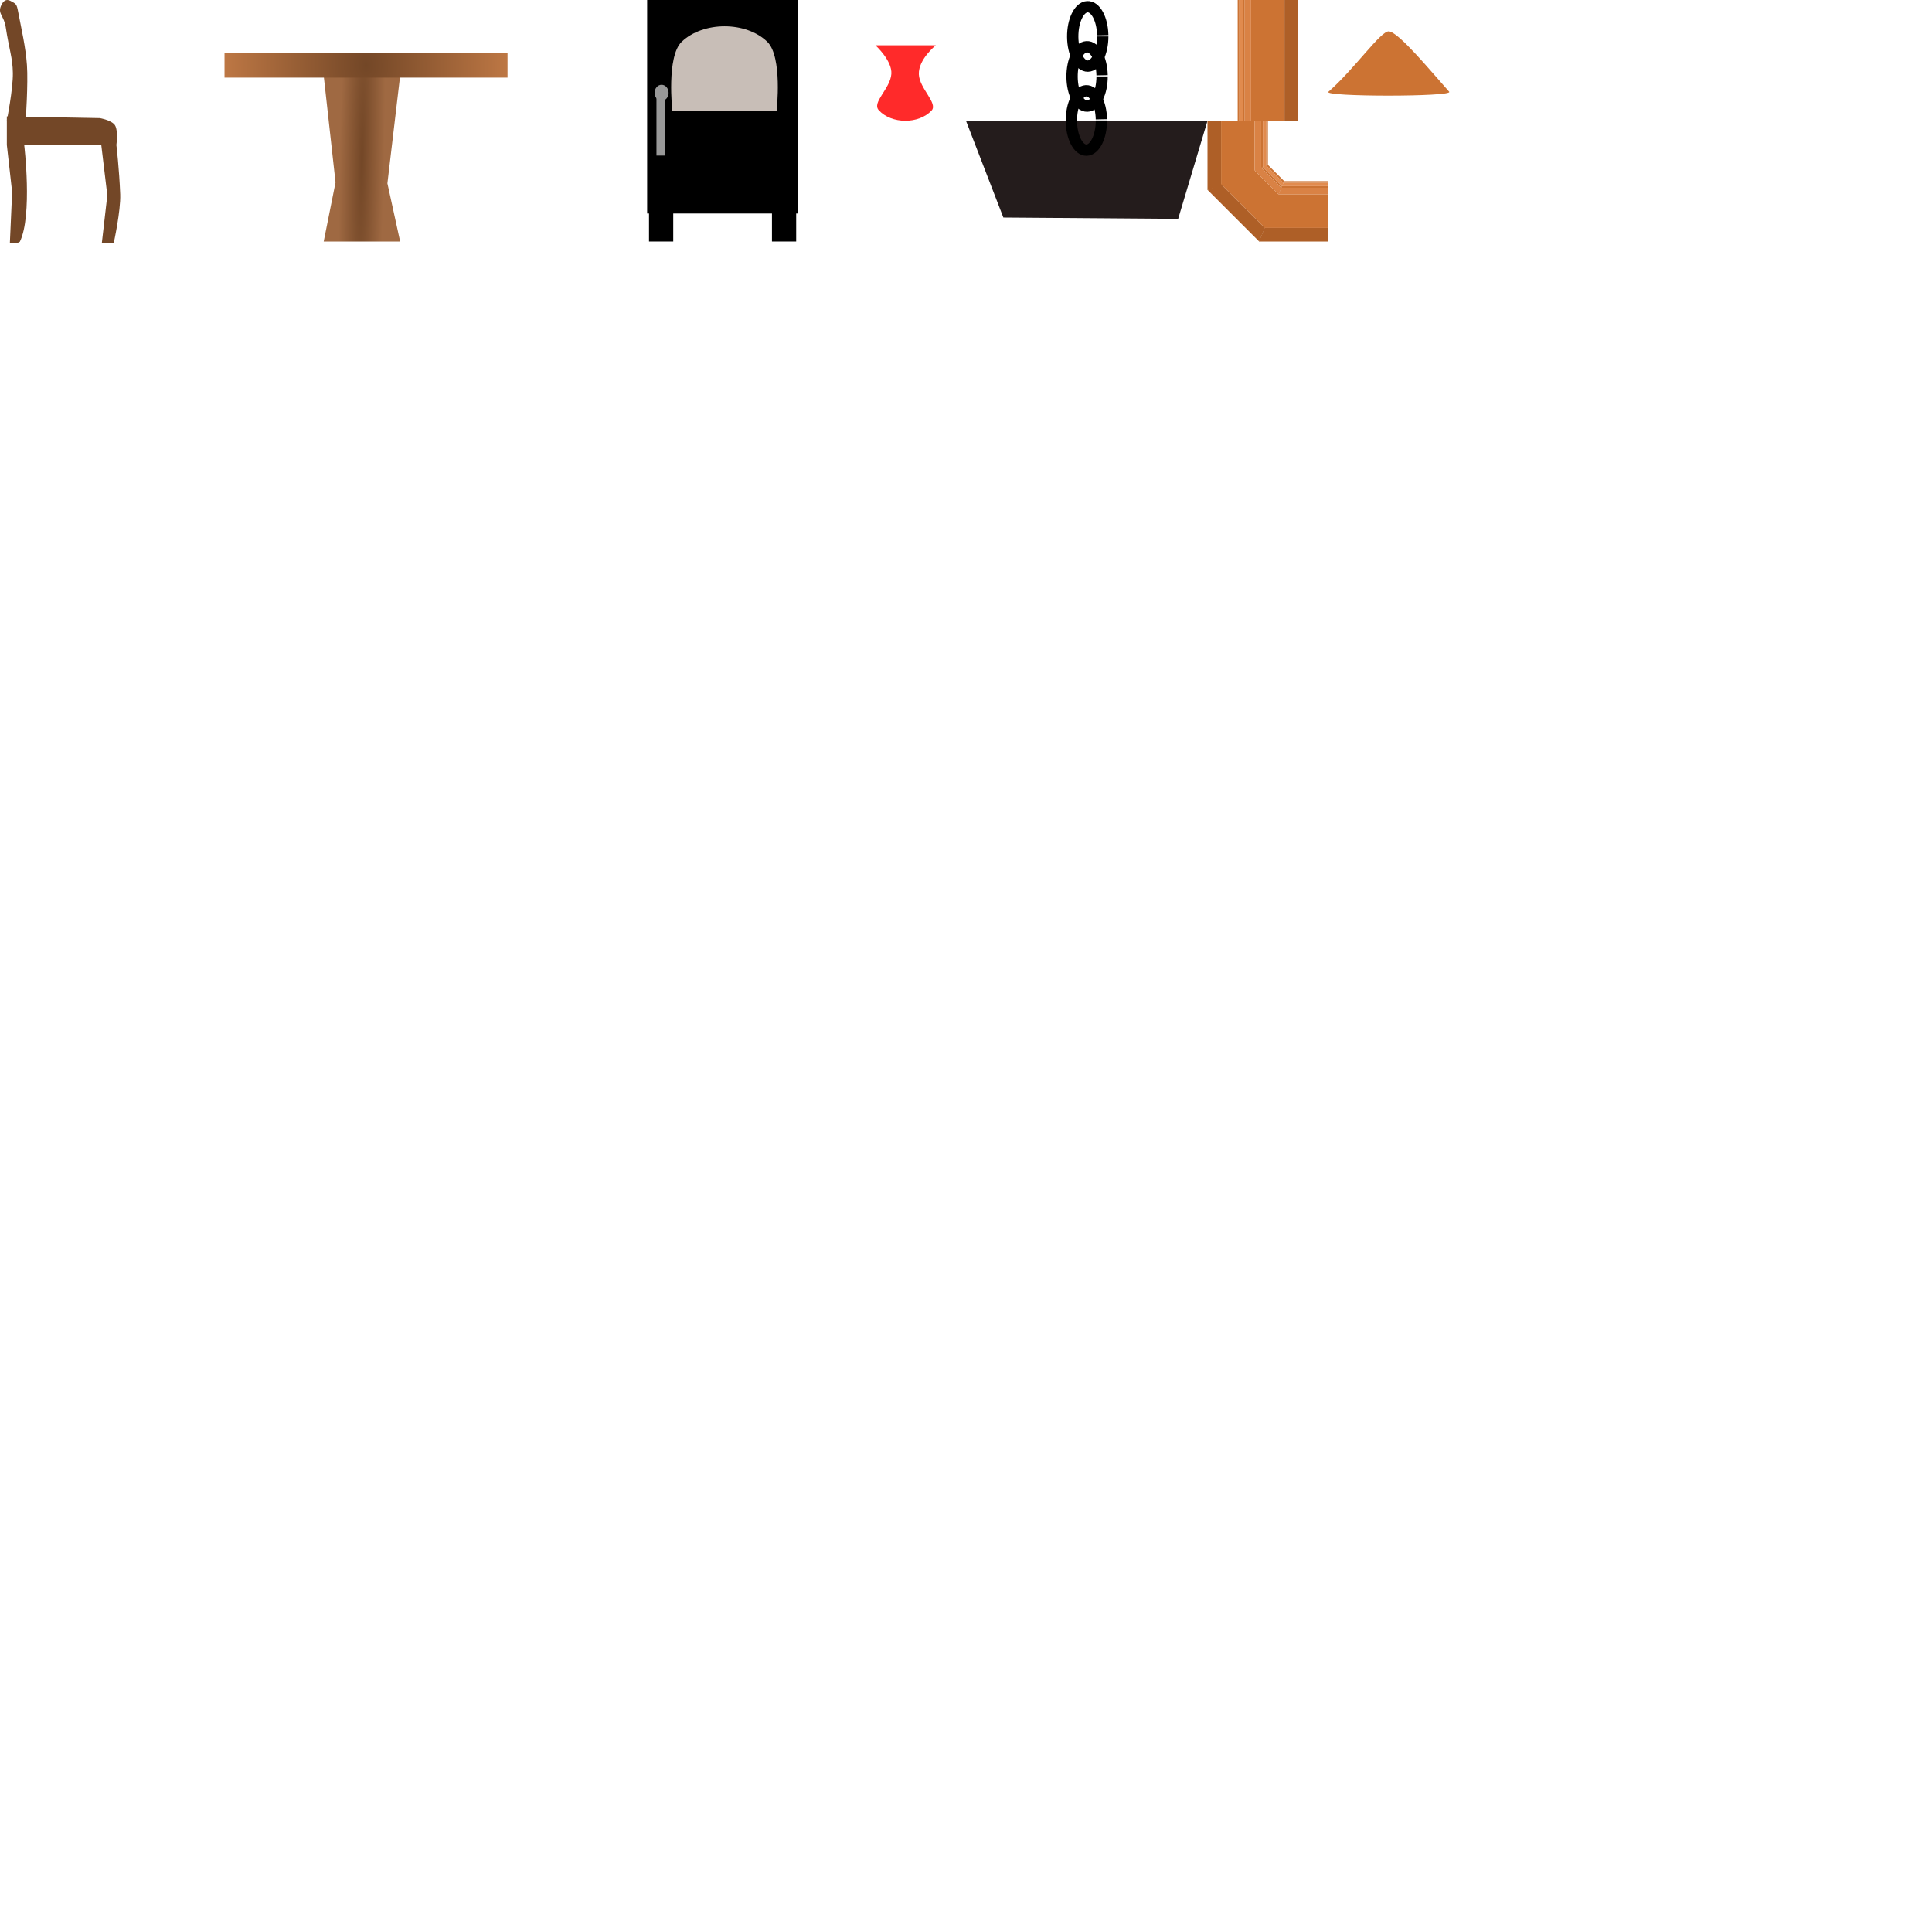
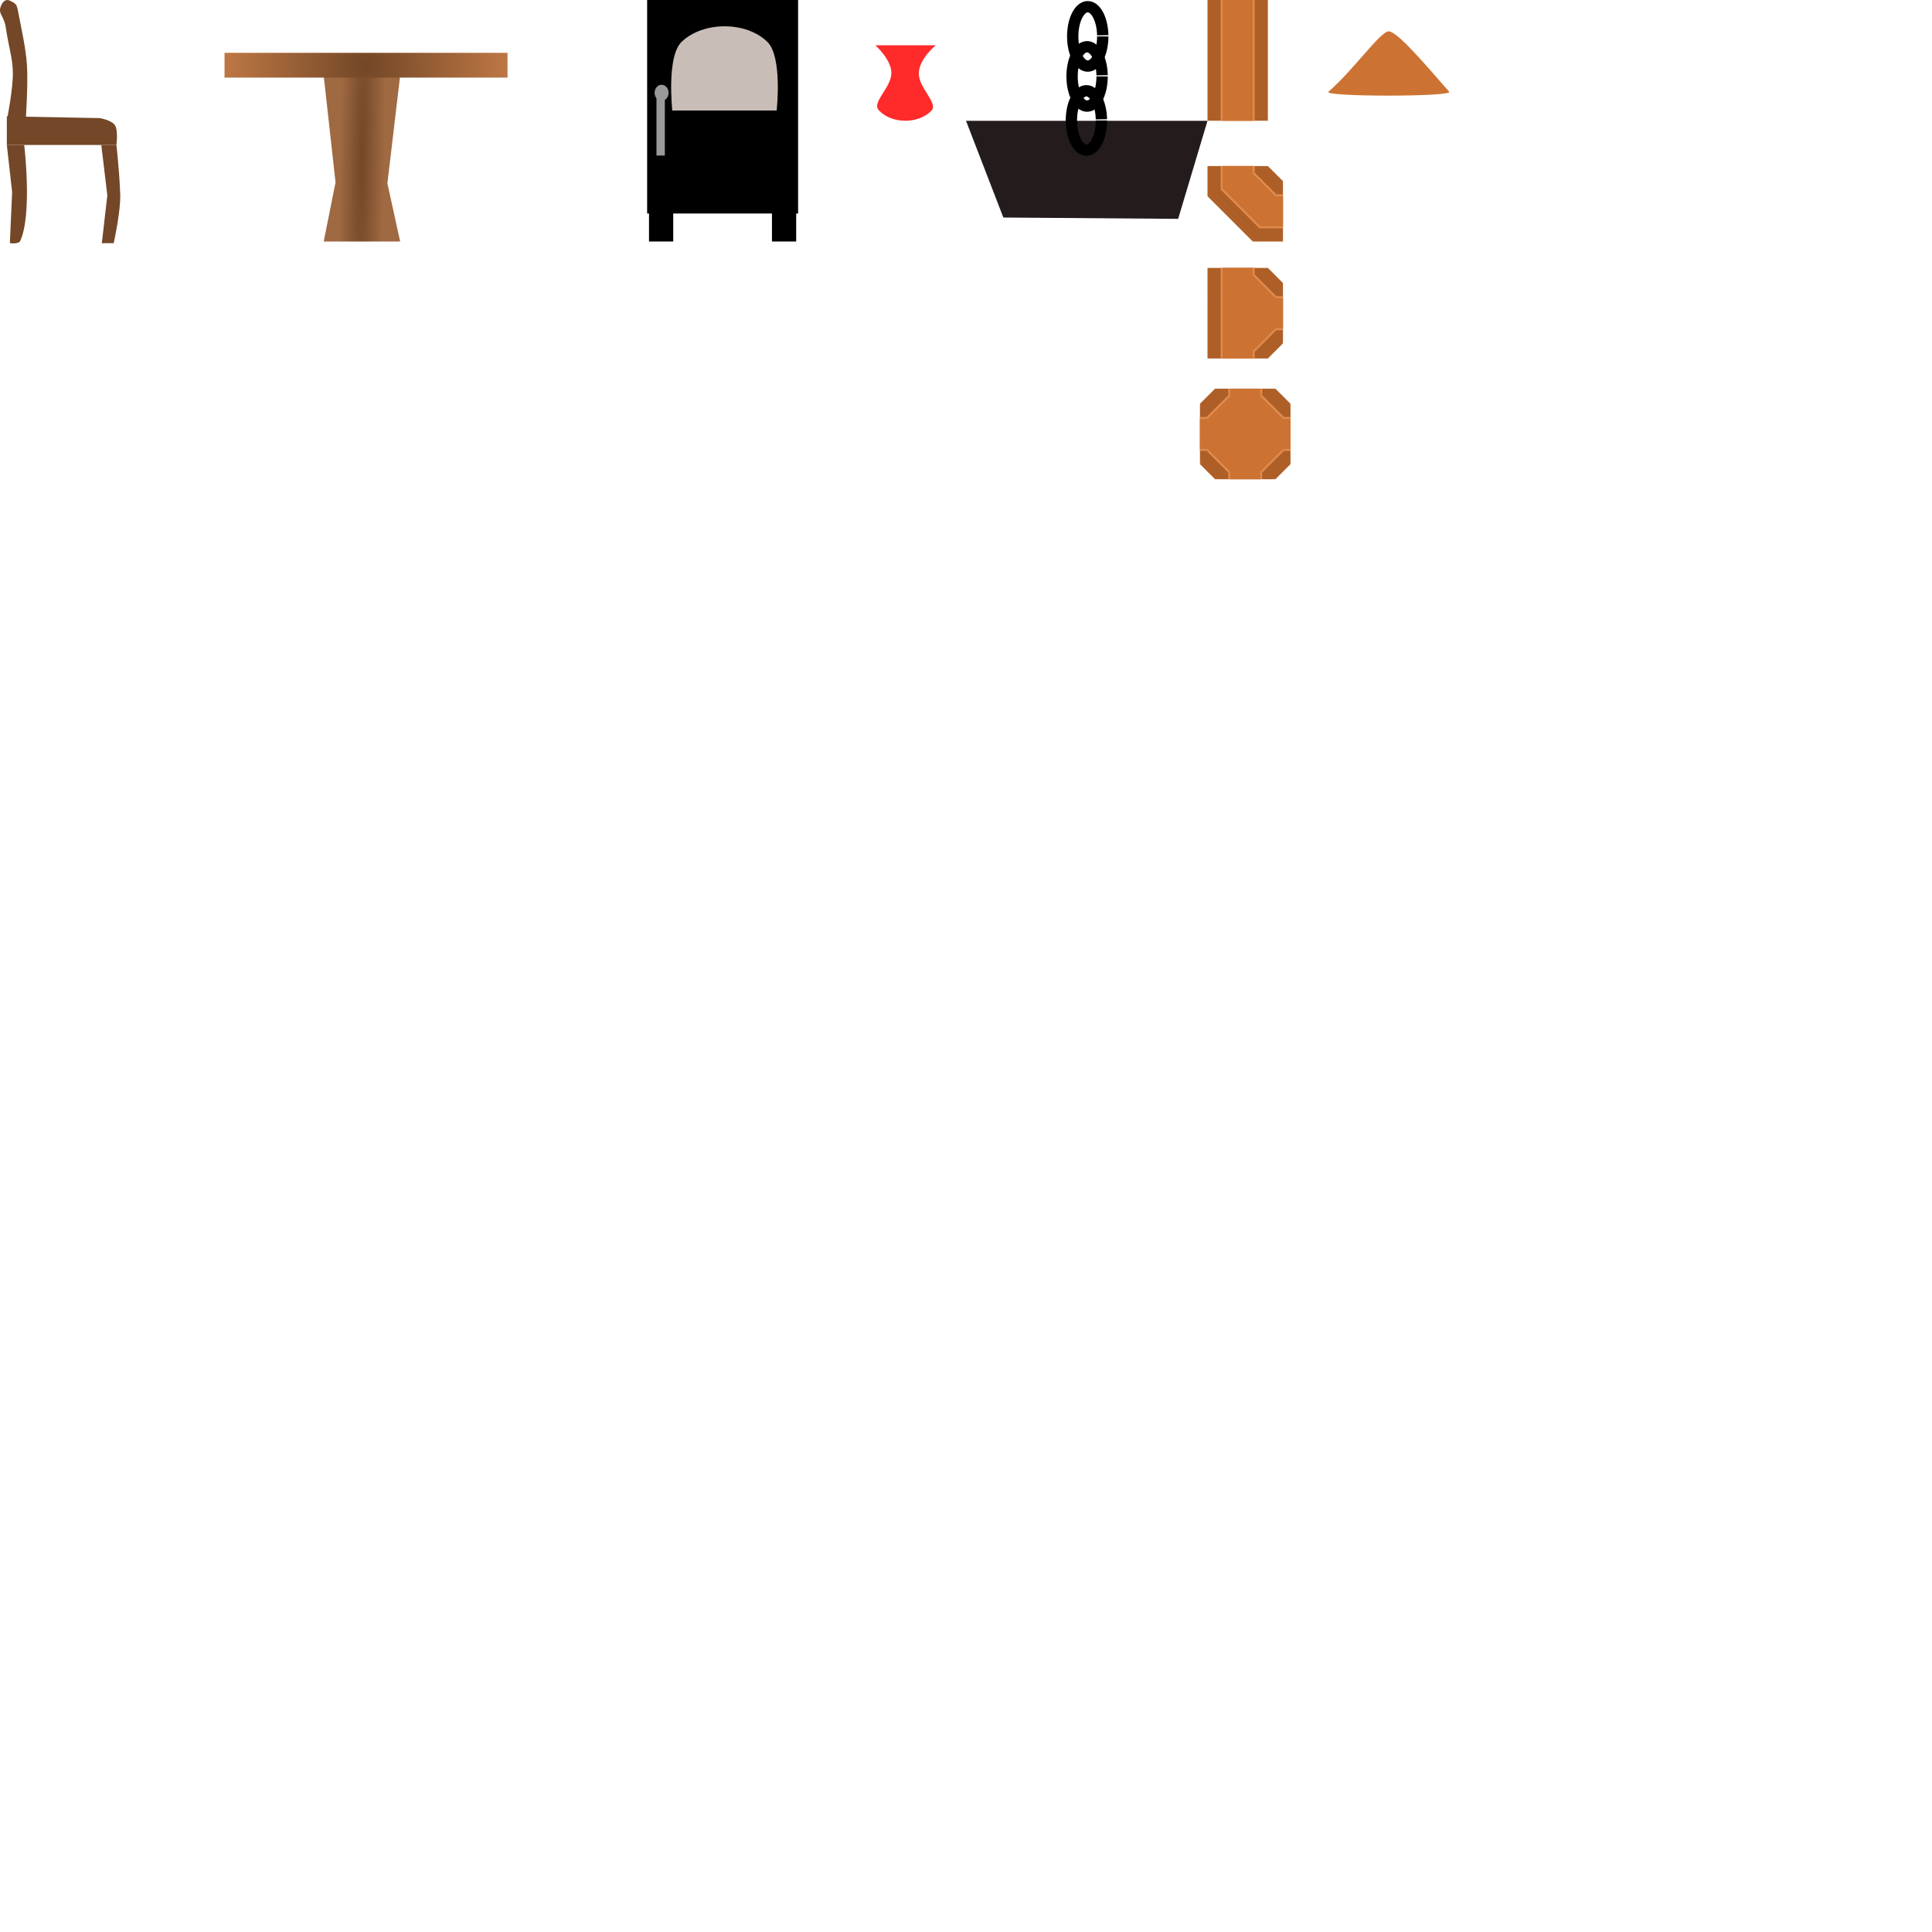
<svg xmlns="http://www.w3.org/2000/svg" xmlns:xlink="http://www.w3.org/1999/xlink" width="1024" height="1024" viewBox="0 0 1024 1024" id="svg2" version="1.1">
  <defs id="defs4">
    <linearGradient id="linearGradient4181">
      <stop style="stop-color:#734727;stop-opacity:1;" offset="0" id="stop4183" />
      <stop style="stop-color:#bd7744;stop-opacity:1" offset="1" id="stop4185" />
    </linearGradient>
    <linearGradient id="linearGradient4171">
      <stop style="stop-color:#734727;stop-opacity:1;" offset="0" id="stop4173" />
      <stop style="stop-color:#9f6942;stop-opacity:1" offset="1" id="stop4175" />
    </linearGradient>
    <radialGradient xlink:href="#linearGradient4171" id="radialGradient4179" cx="189.83" cy="84.423" fx="189.83" fy="84.423" r="20.257" gradientTransform="matrix(0.5810558,0.01163471,-0.1843596,9.207207,65.09216,-695.0842)" gradientUnits="userSpaceOnUse" />
    <radialGradient xlink:href="#linearGradient4181" id="radialGradient4187" cx="194" cy="34.928" fx="194" fy="34.928" r="75" gradientTransform="matrix(0.999832,-0.01832939,0.02666669,1.454615,-32.89882,-12.32283)" gradientUnits="userSpaceOnUse" />
    <filter style="color-interpolation-filters:sRGB" id="filter4321">
      <feColorMatrix values="0.469 0.83 0.47 0.05 0 0.469 0.83 0.47 0.05 0 0.469 0.83 0.47 0.05 0 0 0 0 1 0 " id="feColorMatrix4323" result="fbSourceGraphic" />
      <feColorMatrix result="fbSourceGraphicAlpha" in="fbSourceGraphic" values="0 0 0 -1 0 0 0 0 -1 0 0 0 0 -1 0 0 0 0 1 0" id="feColorMatrix4325" />
      <feColorMatrix id="feColorMatrix4327" values="0.47 0.83 0.47 0.05 0 0.47 0.83 0.47 0.05 0 0.47 0.83 0.47 0.05 0 0 0 0 1 0 " in="fbSourceGraphic" />
    </filter>
+     <pattern patternUnits="userSpaceOnUse" width="32" height="61.56" patternTransform="translate(641.5886,95.128)" id="pattern3685">
+       <g transform="matrix(-0.7071068,-2.176485,0.7071068,-2.176485,434.8326,1773.868)" id="g3665">
+         <path id="rect4136-3-3-6" d="m 409.918,556.303 17.714,0 0,20 -17.714,0 z" style="fill:#cc7333;fill-opacity:1;stroke:none;stroke-opacity:1" transform="matrix(0.7071068,-0.7071068,0.7071068,0.7071068,0,0)" />
+         <path id="rect4136-5-5-75" d="m 406.375,556.303 3.543,0 0,20 -3.543,0 z" style="fill:#d98245;fill-opacity:1;stroke:none;stroke-opacity:1" transform="matrix(0.7071068,-0.7071068,0.7071068,0.7071068,0,0)" />
+         <path id="rect4136-3-9-7-1" d="m 405.49,556.303 0.886,0 0,20 -0.886,0 z" style="fill:#cc7333;fill-opacity:1;stroke:none;stroke-opacity:1" transform="matrix(0.7071068,-0.7071068,0.7071068,0.7071068,0,0)" />
+         <path id="rect4136-5-8-2-3" d="m 403.718,556.303 1.771,0 0,20 -1.771,0 z" style="fill:#e18b4e;fill-opacity:1;stroke:none;stroke-opacity:1" transform="matrix(0.7071068,-0.7071068,0.7071068,0.7071068,0,0)" />
+         <path id="rect4136-3-9-0-3-9" d="m 402.833,556.303 0.886,0 0,20 -0.886,0 z" style="fill:#cc7333;fill-opacity:1;stroke:none;stroke-opacity:1" transform="matrix(0.7071068,-0.7071068,0.7071068,0.7071068,0,0)" />
+         <path id="rect4136-5-30-4-0" d="m -431.29,556.303 3.543,0 0,20 -3.543,0 z" style="fill:#d98245;fill-opacity:1;stroke:none;stroke-opacity:1" transform="matrix(-0.7071068,0.7071068,0.7071068,0.7071068,0,0)" />
+         <path id="rect4136-3-9-00-4-7" d="m -432.175,556.303 0.886,0 0,20 -0.886,0 z" style="fill:#cc7333;fill-opacity:1;stroke:none;stroke-opacity:1" transform="matrix(-0.7071068,0.7071068,0.7071068,0.7071068,0,0)" />
+         <path id="rect4136-5-8-8-0-5" d="m -433.947,556.303 1.771,0 0,20 -1.771,0 z" style="fill:#e18b4e;fill-opacity:1;stroke:none;stroke-opacity:1" transform="matrix(-0.7071068,0.7071068,0.7071068,0.7071068,0,0)" />
+         <path id="rect4136-3-9-0-5-2-0" d="m -434.833,556.303 0.886,0 0,20 -0.886,0 z" style="fill:#cc7333;fill-opacity:1;stroke:none;stroke-opacity:1" transform="matrix(-0.7071068,0.7071068,0.7071068,0.7071068,0,0)" />
+       </g>
+     </pattern>
  </defs>
  <g id="layer1" transform="translate(0,-28.36216)">
    <path style="fill:#734727;fill-opacity:1;stroke:none;stroke-opacity:1" d="M 0.407,31.762 C 1.48,29.026 3.123,27.591 5.451,28.787 c 3.191,1.639 3.402,1.798 4.166,5.836 1.767,9.342 3.991,18.644 4.665,28.187 0.693,9.81 -0.661,29.523 -0.661,29.523 l -10.011,0 c 0,0 3.323,-16.758 3.204,-25.278 C 6.698,58.769 4.816,54.694 3.011,42.607 2.162,36.925 -1.14,35.7 0.407,31.762 Z" id="rect4136" />
    <path style="fill:#734727;fill-opacity:1;stroke:none;stroke-opacity:1" d="m 3.626,90.035 49.256,0.92 c 0,0 6.332,1.098 8.047,3.781 1.805,2.825 0.763,10.473 0.763,10.473 l -58.066,0 z" id="rect4138" />
    <path style="fill:#734727;fill-opacity:1;stroke:none;stroke-opacity:1" d="m 3.626,105.208 9.21,0 c 0,0 4.48,37.299 -2.309,51.263 -2.159,1.465 -5.3,0.707 -5.3,0.707 l 1.201,-27.033 z" id="rect4140" />
    <path style="fill:#734727;fill-opacity:1;stroke:none;stroke-opacity:1" d="m 53.683,105.208 8.009,0 c 0,0 1.522,12.875 2.028,26.147 0.331,8.675 -3.442,25.88 -3.442,25.88 l -6.313,0.035 2.922,-25.394 z" id="rect4142" />
    <rect style="fill:#000000;fill-opacity:1;stroke:none;stroke-opacity:1" id="rect4153" width="80" height="113.163" x="343" y="28.362" />
    <rect style="fill:#000000;fill-opacity:1;stroke:none;stroke-opacity:1" id="rect4155" width="12.84" height="15.354" x="343.988" y="141.008" />
    <rect style="fill:#000000;fill-opacity:1;stroke:none;stroke-opacity:1" id="rect4155-8" width="12.84" height="15.354" x="409.153" y="141.008" />
    <path style="fill:#c8beb7;fill-opacity:1;stroke:none;stroke-opacity:1" d="m 361.272,50.54 c 11.362,-10.95 34.123,-11.021 45.432,-1e-6 8.139,7.932 4.938,36.394 4.938,36.394 l -55.309,0 c 0,0 -3.157,-28.592 4.938,-36.394 z" id="rect4172" />
    <rect style="fill:#999999;fill-opacity:1;stroke:none;stroke-opacity:1" id="rect4175" width="4.444" height="30.708" x="347.938" y="80.11" />
    <ellipse style="fill:#999999;fill-opacity:1;stroke:none;stroke-opacity:1" id="path4177" cx="350.654" cy="77.551" rx="3.704" ry="4.265" />
    <path style="fill:#ff2a2a;fill-opacity:1;stroke:none;stroke-opacity:1" d="m 464,52.362 32,0 c 0,0 -9.311,7.442 -8.996,15.38 0.297,7.505 10.329,15.414 6.734,19.225 -6.851,7.263 -21.195,7.184 -27.959,-0.186 -3.833,-4.176 6.069,-11.314 6.658,-19.223 C 472.963,60.493 464,52.362 464,52.362 Z" id="rect4187" />
    <path style="fill:#241c1c;fill-opacity:1;stroke:none;stroke-opacity:1" d="m 512,92.383 128,0 -15.556,51.979 -92.645,-0.707 z" id="rect4206" />
    <path style="fill:none;fill-opacity:1;stroke:#000000;stroke-width:6;stroke-opacity:1" id="path4226" d="m 583.778,92.203 a 7.958,15.737 0 0 1 -7.881,15.736 7.958,15.737 0 0 1 -8.034,-15.43 7.958,15.737 0 0 1 7.725,-16.036 7.958,15.737 0 0 1 8.184,15.118" />
    <path style="fill:none;fill-opacity:1;stroke:#000000;stroke-width:6;stroke-opacity:1" id="path4226-5" d="m 584.139,68.868 a 7.958,15.737 0 0 1 -7.881,15.736 7.958,15.737 0 0 1 -8.034,-15.43 7.958,15.737 0 0 1 7.725,-16.036 7.958,15.737 0 0 1 8.184,15.118" />
    <path style="fill:none;fill-opacity:1;stroke:#000000;stroke-width:6;stroke-opacity:1" id="path4226-6" d="m 584.485,47.655 a 7.958,15.737 0 0 1 -7.881,15.736 7.958,15.737 0 0 1 -8.034,-15.43 7.958,15.737 0 0 1 7.725,-16.036 7.958,15.737 0 0 1 8.184,15.118" />
    <g id="g4225" transform="translate(32,28)">
      <path id="rect4150" d="m 139.572,40.483 40.514,0 -6.752,57.071 6.752,30.808 -40.514,0 6.27,-31.313 z" style="fill:url(#radialGradient4179);fill-opacity:1;stroke:none;stroke-opacity:1" />
      <rect y="28.362" x="87" height="13.131" width="150" id="rect4148" style="fill:url(#radialGradient4187);fill-opacity:1;stroke:none;stroke-opacity:1" />
    </g>
-     <g transform="translate(503.4874,-604.6734)" id="g4163">
-       <rect y="633.036" x="159.598" height="64" width="17.713" id="rect4136-3" style="fill:#cc7333;fill-opacity:1;stroke:none;stroke-opacity:1" />
-       <rect y="633.036" x="156.055" height="64" width="3.543" id="rect4136-5" style="fill:#d98245;fill-opacity:1;stroke:none;stroke-opacity:1" />
-       <rect transform="scale(-1,1)" y="633.036" x="-184.513" height="64" width="7.201" id="rect4136-3-3" style="fill:#ae5f27;fill-opacity:1;stroke:none;stroke-opacity:1" />
-       <rect y="633.036" x="155.17" height="64" width="0.886" id="rect4136-3-9" style="fill:#cc7333;fill-opacity:1;stroke:none;stroke-opacity:1" />
-       <rect y="633.036" x="153.398" height="64" width="1.771" id="rect4136-5-8" style="fill:#e18b4e;fill-opacity:1;stroke:none;stroke-opacity:1" />
-       <rect y="633.036" x="152.513" height="64" width="0.886" id="rect4136-3-9-0" style="fill:#cc7333;fill-opacity:1;stroke:none;stroke-opacity:1" />
+     <path style="fill:#cc7333;fill-opacity:1;fill-rule:evenodd;stroke:none;stroke-width:1px;stroke-linecap:butt;stroke-linejoin:miter;stroke-opacity:1" d="m 704.105,76.983 c -3.174,2.762 66.443,2.739 64,0 -10.041,-11.258 -26.815,-31.646 -32,-32 -4.292,-0.293 -18.397,20.164 -32,32 z" id="path4257" />
+     <g id="g5893">
+       <rect transform="scale(-1,1)" y="28.362" x="-672" height="64" width="32" id="rect4136-3-9-0-5" style="fill:#ae5f27;fill-opacity:1;stroke:none;stroke-opacity:1" />
+       <rect transform="scale(-1,1)" y="28.362" x="-665" height="64" width="18" id="rect4136-3-9-00" style="fill:#e18b4e;fill-opacity:1;stroke:none;stroke-opacity:1" />
+       <rect transform="scale(-1,1)" y="28.362" x="-664" height="64" width="16" id="rect4136-3-8" style="fill:#cc7333;fill-opacity:1;stroke:none;stroke-opacity:1" />
    </g>
-     <g id="g4186" transform="translate(420,-499.8782)">
-       <g id="g4233">
-         <g id="g4383" transform="matrix(-1,0,0,-0.7907833,543.8574,1159.97)">
-           <path transform="translate(0,308.2677)" style="fill:#cc7333;fill-opacity:1;stroke:none;stroke-opacity:1" d="m 316.656,366.211 -17.713,7.336 0,36.119 17.713,0 0,-43.455 z" id="rect4136-3-4" />
-           <path style="fill:#d98245;fill-opacity:1;stroke:none;stroke-opacity:1" d="m 298.943,684.511 -3.543,1.359 0,32.064 3.543,0 0,-33.423 z" id="rect4136-5-0" />
-           <path style="fill:#ae5f27;fill-opacity:1;stroke:none;stroke-opacity:1" d="m 323.857,671.543 -7.201,2.979 0,43.412 7.201,0 0,-46.391 z" id="rect4136-3-3-3" />
-           <path style="fill:#cc7333;fill-opacity:1;stroke:none;stroke-opacity:1" d="m 295.4,686.429 -0.887,0.334 0,31.171 0.887,0 0,-31.505 z" id="rect4136-3-9-1" />
-           <path style="fill:#e18b4e;fill-opacity:1;stroke:none;stroke-opacity:1" d="m 294.514,686.987 -1.771,0.661 0,30.286 1.771,0 0,-30.947 z" id="rect4136-5-8-2" />
-           <path style="fill:#cc7333;fill-opacity:1;stroke:none;stroke-opacity:1" d="m 292.742,687.753 -0.885,0.33 0,29.85 0.885,0 0,-30.181 z" id="rect4136-3-9-0-0" />
-         </g>
-       </g>
-       <g id="g4383-5" transform="matrix(-0.7071068,0.7071068,-0.7071068,-0.7071068,947.4591,897.5377)">
-         <g id="g4225-0">
-           <path style="fill:#cc7333;fill-opacity:1;stroke:none;stroke-opacity:1" d="m 317.2,668.631 -17.712,7.338 0,18.092 17.712,7.335 0,-32.764 z" id="rect4136-3-4-2" />
-           <path style="fill:#d98245;fill-opacity:1;stroke:none;stroke-opacity:1" d="m 299.488,675.968 -3.544,1.467 0,15.156 3.544,1.469 0,-18.092 z" id="rect4136-5-0-1" />
-           <path style="fill:#ae5f27;fill-opacity:1;stroke:none;stroke-opacity:1" d="m 324.403,665.649 -7.202,2.982 0,32.764 7.202,2.984 0,-38.731 z" id="rect4136-3-3-3-7" />
-           <path style="fill:#cc7333;fill-opacity:1;stroke:none;stroke-opacity:1" d="m 295.944,677.435 -0.885,0.366 0,14.424 0.885,0.366 0,-15.156 z" id="rect4136-3-9-1-1" />
-           <path style="fill:#e18b4e;fill-opacity:1;stroke:none;stroke-opacity:1" d="m 295.059,677.801 -1.771,0.735 0,12.957 1.152,0.475 0.619,0.257 0,-14.424 z" id="rect4136-5-8-2-7" />
-           <path style="fill:#cc7333;fill-opacity:1;stroke:none;stroke-opacity:1" d="m 293.289,678.536 -0.885,0.366 -10e-4,12.246 0.887,0.367 1e-5,-12.979 z" id="rect4136-3-9-0-0-9" />
-         </g>
-       </g>
-       <g id="g4162">
-         <path id="rect4136-5-3" d="m 259.078,627.781 -1.469,3.543 26.391,0 0,-3.543 -24.922,0 z" style="fill:#d98245;fill-opacity:1;stroke:none;stroke-opacity:1" />
-         <path id="rect4136-3-32" d="m 257.118,631.324 -7.475,17.715 34.357,0 0,-17.715 -26.882,0 z" style="fill:#cc7333;fill-opacity:1;stroke:none;stroke-opacity:1" />
-         <path id="rect4136-3-3-2" transform="translate(0,308.2677)" d="m 250.271,340.771 -2.982,7.201 36.711,0 0,-7.201 -33.729,0 z" style="fill:#ae5f27;fill-opacity:1;stroke:none;stroke-opacity:1" />
-         <path id="rect4136-3-9-3" d="m 259.505,626.897 -0.364,0.885 24.859,0 0,-0.885 -24.495,0 z" style="fill:#cc7333;fill-opacity:1;stroke:none;stroke-opacity:1" />
-         <path id="rect4136-5-8-4" d="m 260.239,625.125 -0.732,1.771 24.494,0 0,-1.771 -23.761,0 z" style="fill:#e18b4e;fill-opacity:1;stroke:none;stroke-opacity:1" />
-         <path id="rect4136-3-9-0-6" transform="translate(0,308.2677)" d="m 260.545,315.973 -0.367,0.885 23.822,0 0,-0.885 -23.455,0 z" style="fill:#cc7333;fill-opacity:1;stroke:none;stroke-opacity:1" />
-       </g>
+     <g id="g6236">
+       <path id="rect4136-3-9-0-5-5" d="m -672,116.362 32,0 0,16 -23.711,-7.323 z" style="fill:#ae5f27;fill-opacity:1;stroke:none;stroke-opacity:1" transform="scale(-1,1)" />
+       <path id="rect4136-3-9-00-7" d="m -665,116.362 18,0 0,12.5 -11.272,-1.812 L -665,119.862 Z" style="fill:#e18b4e;fill-opacity:1;stroke:none;stroke-opacity:1" transform="scale(-1,1)" />
+       <path id="rect4136-3-8-82" d="m -664,116.362 16,0 0,12 -8.997,-1.737 L -664,120.362 Z" style="fill:#cc7333;fill-opacity:1;stroke:none;stroke-opacity:1" transform="scale(-1,1)" />
+       <path id="rect4136-3-9-0-5-5-2" d="m 680,124.362 0,32 -16,0 6.066,-19.215 z" style="fill:#ae5f27;fill-opacity:1;stroke:none;stroke-opacity:1" />
+       <path id="rect4136-3-9-00-7-2" d="m 680,131.362 0,18 -12.5,-1e-5 2.566,-12.71 6.434,-5.29 z" style="fill:#e18b4e;fill-opacity:1;stroke:none;stroke-opacity:1" />
+       <path id="rect4136-3-8-82-0" d="m 680,132.362 0,16 -12,0 2.265,-10.124 L 676,132.362 Z" style="fill:#cc7333;fill-opacity:1;stroke:none;stroke-opacity:1" />
+       <path id="rect4136-3-9-0-5-1" d="m -672,116.362 32,16 -24,24 -16,-32 z" style="fill:#ae5f27;fill-opacity:1;stroke:none;stroke-opacity:1" transform="scale(-1,1)" />
+       <path id="rect4136-3-9-00-8" d="m -676.5,131.362 11.5,-11.5 18,9 -20.5,20.5 z" style="fill:#e18b4e;fill-opacity:1;stroke:none;stroke-opacity:1" transform="scale(-1,1)" />
+       <path id="rect4136-3-8-3" d="m -664,120.362 16,8 -20,20 -8,-16 z" style="fill:#cc7333;fill-opacity:1;stroke:none;stroke-opacity:1" transform="scale(-1,1)" />
    </g>
-     <path style="fill:#cc7333;fill-opacity:1;fill-rule:evenodd;stroke:none;stroke-width:1px;stroke-linecap:butt;stroke-linejoin:miter;stroke-opacity:1" d="m 704.105,76.983 c -3.174,2.762 66.443,2.739 64,0 -10.041,-11.258 -26.815,-31.646 -32,-32 -4.292,-0.293 -18.397,20.164 -32,32 z" id="path4257" />
+     <path style="fill:none;fill-rule:evenodd;stroke:#000000;stroke-width:1px;stroke-linecap:butt;stroke-linejoin:miter;stroke-opacity:1" d="m 669.248,-23.522 c 0,0.267 -0.016,0.535 0,0.801 0.051,0.869 0.146,1.735 0.2,2.604 0.037,0.594 0,1.207 0,1.803 0,0.164 -0.043,0.872 0,1.002 0.047,0.142 0.164,0.256 0.2,0.401 0.039,0.156 0,0.968 0,1.202 0,0.134 0,0.267 0,0.401 0,0.134 -0.06,0.281 0,0.401 0.03,0.06 0.153,-0.047 0.2,0 0.025,0.025 0,0.676 0,0.801 0,1.135 0,2.27 0,3.405 0,3.539 0,7.078 0,10.617 0,0.734 0,1.469 0,2.203 0,0.138 0.03,0.74 0,0.801 -0.042,0.084 -0.17,0.111 -0.2,0.2 -0.063,0.19 0,0.401 0,0.601 0,0.601 0,1.202 0,1.803 0,0.134 0,0.267 0,0.401 0,0.067 0.047,0.153 0,0.2 -0.047,0.047 -0.153,-0.047 -0.2,0 -0.047,0.047 0,0.134 0,0.2 0,0.334 0,0.668 0,1.002 0,0.935 0,1.87 0,2.804 0,0.138 -0.039,1.085 0,1.202 0.23,0.691 0.2,0.148 0.2,0.601" id="path5794" />
+     <path style="fill:none;fill-rule:evenodd;stroke:#000000;stroke-width:1px;stroke-linecap:butt;stroke-linejoin:miter;stroke-opacity:1" d="m 677.861,-22.721 c 0,3.005 0,6.009 0,9.014 0,0.668 0,1.335 0,2.003 0,0.134 0,0.267 0,0.401 0,0.134 -0.032,0.271 0,0.401 0.036,0.145 0.153,0.259 0.2,0.401 0.042,0.127 -0.06,0.281 0,0.401 0.085,0.169 0.316,0.232 0.401,0.401 0.06,0.119 -0.06,0.281 0,0.401 0.042,0.084 0.134,0.134 0.2,0.2 0.067,0.067 0.116,0.158 0.2,0.2 0.06,0.03 0.141,-0.03 0.2,0 0.178,0.089 0.419,0.479 0.601,0.601 0.124,0.083 0.276,0.117 0.401,0.2 0.157,0.105 0.232,0.316 0.401,0.401 0.06,0.03 0.137,-0.021 0.2,0 0.142,0.047 0.267,0.134 0.401,0.2 0.134,0.067 0.276,0.117 0.401,0.2 0.079,0.052 0.116,0.158 0.2,0.2 0.119,0.06 0.306,-0.094 0.401,0 0.047,0.047 -0.047,0.153 0,0.2 0.134,0.134 0.904,0.381 1.002,0.401 0.131,0.026 0.271,-0.032 0.401,0 0.29,0.072 0.518,0.306 0.801,0.401 0.063,0.021 0.137,-0.021 0.2,0 0.134,0.067 0.267,0.134 0.401,0.2 0.067,0 0.137,-0.021 0.2,0 0.142,0.047 0.259,0.153 0.401,0.2 0.063,0.021 0.137,-0.021 0.2,0 0.142,0.047 0.256,0.164 0.401,0.2 0.194,0.049 0.411,-0.063 0.601,0 0.142,0.047 0.259,0.153 0.401,0.2 0.127,0.042 0.267,0 0.401,0 0.334,0 0.668,0 1.002,0 0.168,0 0.849,0.038 1.002,0 0.29,-0.072 0.518,-0.306 0.801,-0.401 0.168,-0.056 0.669,0.066 0.801,0 0.085,-0.042 0.116,-0.158 0.2,-0.2 0.061,-0.03 0.511,0 0.601,0 0.079,0 0.916,0.043 1.002,0 0.085,-0.042 0.116,-0.158 0.2,-0.2 0.061,-0.03 0.511,0 0.601,0 0.401,0 0.801,0 1.202,0 0.2,0 0.411,0.063 0.601,0 0.09,-0.03 0.116,-0.158 0.2,-0.2 0.06,-0.03 0.134,0 0.2,0 0.134,0 0.267,0 0.401,0" id="path5796" />
+     <path style="fill:none;fill-rule:evenodd;stroke:#000000;stroke-width:1px;stroke-linecap:butt;stroke-linejoin:miter;stroke-opacity:1" d="m 698.493,-0.486 c -0.534,0 -1.068,0 -1.603,0 -0.134,0 -0.277,-0.05 -0.401,0 -0.224,0.089 -0.377,0.311 -0.601,0.401 -0.124,0.05 -0.267,0 -0.401,0 -0.401,0 -0.801,0 -1.202,0 -2.144,0 1.336,-0.049 -1.402,0.2 -0.465,0.042 -0.935,0 -1.402,0 -0.2,0 -0.403,-0.028 -0.601,0 -0.273,0.039 -0.528,0.166 -0.801,0.2 -0.395,0.049 -1.152,0 -1.603,0 -0.2,0 -0.407,-0.049 -0.601,0 -0.092,0.023 -0.111,0.17 -0.2,0.2 -0.127,0.042 -0.267,0 -0.401,0 -0.401,0 -0.801,0 -1.202,0 -0.734,0 -1.469,0 -2.203,0 -0.179,0 -0.938,-0.032 -1.002,0 -0.085,0.042 -0.111,0.17 -0.2,0.2 -0.3,0.1 -0.701,-0.1 -1.002,0 -0.017,0.006 -0.359,0.369 -0.401,0.401 -0.193,0.144 -0.431,0.23 -0.601,0.401 -0.047,0.047 0.03,0.141 0,0.2 -0.042,0.084 -0.134,0.134 -0.2,0.2 -0.134,0.134 -0.243,0.296 -0.401,0.401 -0.111,0.074 -0.281,-0.06 -0.401,0 -0.169,0.084 -0.243,0.296 -0.401,0.401 -0.124,0.083 -0.295,0.095 -0.401,0.2 -0.106,0.106 -0.117,0.276 -0.2,0.401 -0.105,0.157 -0.316,0.232 -0.401,0.401 -0.03,0.06 0.03,0.141 0,0.2 -0.042,0.084 -0.148,0.122 -0.2,0.2 -0.083,0.124 -0.117,0.276 -0.2,0.401 -0.052,0.079 -0.148,0.122 -0.2,0.2 -0.083,0.124 -0.117,0.276 -0.2,0.401 -0.052,0.079 -0.158,0.116 -0.2,0.2 -0.06,0.119 0.06,0.281 0,0.401 -0.042,0.084 -0.17,0.111 -0.2,0.2 -3e-4,9.07e-4 1.9e-4,0.601 0,0.601 -0.047,0.047 -0.153,-0.047 -0.2,0 -0.047,0.047 0,0.134 0,0.2 0,1.015 -0.119,-0.179 0.401,0.601 0.074,0.111 -0.026,0.27 0,0.401 0.041,0.207 0.159,0.394 0.2,0.601 0.052,0.259 -0.072,0.987 0,1.202 0.03,0.09 0.177,0.109 0.2,0.2 0.033,0.131 -0.047,1.307 0,1.402 0.042,0.084 0.158,0.116 0.2,0.2 0.051,0.102 -0.041,1.036 0,1.202 0.036,0.145 0.153,0.259 0.2,0.401 0.117,0.352 -0.21,0.19 0.2,0.601" id="path5798" />
+     <path style="fill:none;fill-rule:evenodd;stroke:#000000;stroke-width:1px;stroke-linecap:butt;stroke-linejoin:miter;stroke-opacity:1" d="m 671.451,-21.519 c 0,1.068 0,2.137 0,3.205 0,0.161 -0.042,0.676 0,0.801 0.047,0.142 0.153,0.259 0.2,0.401 0.021,0.063 0,0.134 0,0.2 0,0.134 -0.042,0.274 0,0.401 0.03,0.09 0.158,0.116 0.2,0.2 0.08,0.16 -0.08,0.441 0,0.601 0.042,0.084 0.17,0.111 0.2,0.2 0.042,0.127 0,0.267 0,0.401 0,0.334 0,0.668 0,1.002 0,0.134 0,0.267 0,0.401 0,0.067 -0.021,0.137 0,0.2 0.047,0.142 0.153,0.259 0.2,0.401 0.042,0.126 0,0.821 0,1.002 0,0.233 0.045,0.82 0,1.002 -0.036,0.145 -0.164,0.256 -0.2,0.401 -0.032,0.13 0,0.267 0,0.401 0,0.334 0,0.668 0,1.002 0,0.067 0.021,0.137 0,0.2 -0.047,0.142 -0.153,0.259 -0.2,0.401 -0.021,0.063 0,0.134 0,0.2 0,0.334 0,0.668 0,1.002 0,0.067 0.03,0.141 0,0.2 -0.248,0.495 -0.2,-0.069 -0.2,0.401 0,0.401 0,0.801 0,1.202 0,0.067 0.047,0.153 0,0.2 -0.144,0.144 -0.601,-0.351 -0.601,0.2 0,0.2 0.501,0.401 0.601,0.601 0.03,0.06 0,0.134 0,0.2 0,0.134 0,0.267 0,0.401 0,0.734 0,1.469 0,2.203 0,0.17 -0.036,0.694 0,0.801 0.03,0.09 0.17,0.111 0.2,0.2 0.038,0.114 0,0.813 0,1.002 0,0.134 0,0.267 0,0.401 0,0.134 0.06,0.281 0,0.401 -0.03,0.06 -0.134,0 -0.2,0 0,0.134 0,0.267 0,0.401 0,0.601 0,1.202 0,1.803 0,0.134 0,0.267 0,0.401 0,0.134 0.06,0.281 0,0.401 -0.03,0.06 -0.153,-0.047 -0.2,0 -0.006,0.006 0,0.552 0,0.601 0,1.335 0,2.671 0,4.006 0,0.668 0,1.335 0,2.003 0,0.056 0,1.244 0,0.601" id="path5860" />
+     <path style="fill:none;fill-rule:evenodd;stroke:#000000;stroke-width:1px;stroke-linecap:butt;stroke-linejoin:miter;stroke-opacity:1" d="m 696.49,-2.088 c -0.403,0.429 -0.952,0.088 -1.402,0.2 -0.145,0.036 -0.259,0.153 -0.401,0.2 -0.063,0.021 -0.141,-0.03 -0.2,0 -0.085,0.042 -0.116,0.158 -0.2,0.2 -0.16,0.08 -0.441,-0.08 -0.601,0 -0.085,0.042 -0.111,0.17 -0.2,0.2 -0.102,0.034 -1.238,0 -1.402,0 -0.134,0 -0.267,0 -0.401,0 -0.067,0 -0.141,-0.03 -0.2,0 -0.085,0.042 -0.116,0.158 -0.2,0.2 -0.086,0.043 -0.922,0 -1.002,0 -0.668,0 -1.335,0 -2.003,0 -1.89,0 -4.327,0 -5.609,0 -0.868,0 -1.736,0 -2.604,0 -0.179,0 -0.938,-0.032 -1.002,0 -0.169,0.084 -0.232,0.316 -0.401,0.401 -0.06,0.03 -0.141,-0.03 -0.2,0 -0.085,0.042 -0.116,0.158 -0.2,0.2 -0.06,0.03 -0.153,-0.047 -0.2,0 -0.047,0.047 0.047,0.153 0,0.2 -0.106,0.106 -0.295,0.095 -0.401,0.2 -0.414,0.414 0.633,-0.016 -0.2,0.401 -0.079,0.04 -0.56,-0.041 -0.601,0 -0.047,0.047 0.03,0.141 0,0.2 -0.12,0.24 -0.481,0.361 -0.601,0.601 -0.03,0.06 0.03,0.141 0,0.2 -0.042,0.084 -0.158,0.116 -0.2,0.2 -0.03,0.06 0.03,0.141 0,0.2 -0.042,0.084 -0.148,0.122 -0.2,0.2 -0.083,0.124 -0.134,0.267 -0.2,0.401 -0.067,0.134 -0.153,0.259 -0.2,0.401 -0.042,0.127 0.094,0.306 0,0.401 -0.047,0.047 -0.17,-0.06 -0.2,0 -0.06,0.119 0,0.267 0,0.401 0,0.134 0,0.267 0,0.401 0,0.067 0.06,0.17 0,0.2 -0.119,0.06 -0.281,-0.06 -0.401,0 -0.033,0.017 0,0.548 0,0.601 0,0.868 0,1.736 0,2.604 0,0.467 0,0.935 0,1.402 0,0.067 0,0.134 0,0.2 0,0.067 -0.04,0.147 0,0.2 0.17,0.227 0.431,0.374 0.601,0.601 0.04,0.053 0,0.134 0,0.2 0,0.067 0,0.134 0,0.2 0,0.267 0,0.534 0,0.801 0,0.267 0,0.534 0,0.801 0,0.067 0,0.267 0,0.2 0,-0.134 0,-0.534 0,-0.401 0,0.267 0,0.534 0,0.801" id="path5862" />
+     <path style="fill:none;fill-rule:evenodd;stroke:#000000;stroke-width:1px;stroke-linecap:butt;stroke-linejoin:miter;stroke-opacity:1" d="m 658.831,-19.916 c -0.534,0 -1.068,0 -1.603,0 -0.134,0 -0.267,0 -0.401,0 -0.134,0 -0.277,0.05 -0.401,0 -0.224,-0.089 -0.373,-0.324 -0.601,-0.401 -0.19,-0.063 -0.401,0 -0.601,0 -0.935,0 -1.87,0 -2.804,0 -0.267,0 -0.537,0.038 -0.801,0 -0.209,-0.03 -0.393,-0.166 -0.601,-0.2 -0.198,-0.033 -0.401,0 -0.601,0 -0.534,0 -1.071,0.053 -1.603,0 -0.274,-0.027 -0.529,-0.161 -0.801,-0.2 -0.198,-0.028 -0.401,0 -0.601,0 -0.401,0 -0.801,0 -1.202,0 -0.467,0 -0.935,0 -1.402,0 -0.134,0 -0.269,-0.022 -0.401,0 -0.272,0.045 -0.534,0.134 -0.801,0.2 -0.067,0.401 -0.143,0.8 -0.2,1.202 -0.045,0.319 0,0.68 0,1.002 0,0.734 0,1.469 0,2.203 0,0.467 0,0.935 0,1.402 0,0.2 -0.049,0.407 0,0.601 0.087,0.349 0.346,0.646 0.401,1.002 0.321,2.083 -0.16,0.962 0,2.404 0.038,0.338 0.149,0.665 0.2,1.002 0.082,0.532 0.095,1.075 0.2,1.603 0.095,0.477 0.305,0.926 0.401,1.402 0.092,0.458 -0.066,0.939 0,1.402 0.03,0.209 0.17,0.392 0.2,0.601 0.038,0.264 0,0.534 0,0.801 0,0.668 0,1.335 0,2.003 0,0.2 -0.028,0.403 0,0.601 0.039,0.273 0.155,0.53 0.2,0.801 0.073,0.44 -0.073,0.962 0,1.402 0.045,0.272 0.17,0.528 0.2,0.801 0.037,0.332 0,0.668 0,1.002 0,0.668 0,1.335 0,2.003 0,0.601 0,1.202 0,1.803 0,0.134 0,0.267 0,0.401 0,0.134 0.042,0.274 0,0.401 -0.03,0.09 -0.182,0.108 -0.2,0.2 -0.079,0.393 0,0.801 0,1.202 0,0.134 0.042,0.274 0,0.401 -0.03,0.09 -0.185,0.107 -0.2,0.2 -0.055,0.329 0.037,0.67 0,1.002 -0.03,0.274 -0.161,0.529 -0.2,0.801 -0.028,0.198 0,0.401 0,0.601 0,0.267 0,0.534 0,0.801 0,1.135 0,2.27 0,3.405 0,0.401 0,0.801 0,1.202 0,0.134 0.026,0.27 0,0.401 -0.041,0.207 -0.159,0.394 -0.2,0.601 -0.026,0.131 0,0.267 0,0.401 0,0.267 0,0.534 0,0.801 0,0.734 0,1.469 0,2.203 0,0.401 0,0.801 0,1.202 0,0.134 0,0.267 0,0.401 0,0.067 -0.021,0.137 0,0.2 0.047,0.142 0.153,0.259 0.2,0.401 0.042,0.126 0,0.64 0,0.801 0,0.341 -0.021,0.358 0.2,0.801 0.042,0.084 0.158,0.116 0.2,0.2 0.03,0.06 -0.047,0.153 0,0.2 0.047,0.047 0.134,0 0.2,0 0.935,-1e-6 1.87,0 2.804,0 0.532,0 0.928,0.084 1.402,-0.2 0.162,-0.097 0.239,-0.303 0.401,-0.401 0.241,-0.145 1.206,-0.335 1.402,-0.401 0.142,-0.047 0.259,-0.153 0.401,-0.2 0.063,-0.021 0.134,0 0.2,0 0.134,0 0.274,0.042 0.401,0 0.09,-0.03 0.116,-0.158 0.2,-0.2 0.06,-0.03 0.134,0 0.2,0 0.134,0 0.271,0.032 0.401,0 0.145,-0.036 0.256,-0.164 0.401,-0.2 0.13,-0.032 0.267,0 0.401,0 0.134,0 0.267,0 0.401,0 0.334,0 0.668,0 1.002,0 0.134,0 0.27,-0.026 0.401,0 0.207,0.041 0.394,0.159 0.601,0.2 0.131,0.026 0.401,-0.134 0.401,0 0,0.134 -0.267,0 -0.401,0 4.6e-4,-0.002 0.313,-0.977 0.2,-1.202 -0.085,-0.169 -0.326,-0.227 -0.401,-0.401 -0.266,-0.62 -0.2,-1.356 -0.2,-2.003 0,-0.134 0.032,-0.271 0,-0.401 -0.036,-0.145 -0.164,-0.256 -0.2,-0.401 -0.097,-0.188 0.049,-0.407 0,-0.601 -0.051,-0.205 -0.166,-0.393 -0.2,-0.601 -0.033,-0.198 0,-0.401 0,-0.601 0,-0.467 0,-0.935 0,-1.402 0,-0.134 0.042,-0.274 0,-0.401 -0.03,-0.09 -0.158,-0.116 -0.2,-0.2 -0.03,-0.06 0,-0.134 0,-0.2 0,-0.067 0,-0.134 0,-0.2 0,-0.467 0,-0.935 0,-1.402 0,-0.2 0.063,-0.411 0,-0.601 -0.03,-0.09 -0.158,-0.116 -0.2,-0.2 -0.026,-0.053 0,-0.697 0,-0.801 0,-0.668 0,-1.335 0,-2.003 0.2,-0.267 0.429,-0.515 0.601,-0.801 0.034,-0.057 -0.047,-0.153 0,-0.2 0.047,-0.047 0.153,0.047 0.2,0 0.047,-0.047 -0.03,-0.141 0,-0.2 0.076,-0.153 0.556,-0.465 0.601,-0.601 0.042,-0.127 -0.06,-0.281 0,-0.401 0.03,-0.06 0.137,0.021 0.2,0 0.134,-0.067 0.267,-0.134 0.401,-0.2 0,-0.067 -0.047,-0.153 0,-0.2 0.106,-0.106 0.318,-0.076 0.401,-0.2 0.074,-0.111 -0.042,-0.274 0,-0.401 0.03,-0.09 0.148,-0.122 0.2,-0.2 0.083,-0.124 0.117,-0.276 0.2,-0.401 0.052,-0.079 0.158,-0.116 0.2,-0.2 0.06,-0.119 -0.06,-0.281 0,-0.401 0.417,-0.834 -0.014,0.214 0.401,-0.2 0.047,-0.047 -0.03,-0.141 0,-0.2 0.042,-0.084 0.148,-0.122 0.2,-0.2 0.083,-0.124 0.117,-0.276 0.2,-0.401 0.122,-0.182 0.512,-0.423 0.601,-0.601 0.06,-0.119 -0.094,-0.306 0,-0.401 0.106,-0.106 0.295,-0.095 0.401,-0.2 0.198,-0.198 -0.41,-0.401 0.2,-0.401" id="path5872" />
+     <path style="fill:none;fill-rule:evenodd;stroke:#000000;stroke-width:1px;stroke-linecap:butt;stroke-linejoin:miter;stroke-opacity:1" d="m 655.025,-20.117 c -0.067,0.267 -0.155,0.53 -0.2,0.801 -0.022,0.132 0,0.267 0,0.401 0,0.401 0,0.801 0,1.202 0,0.134 0.042,0.274 0,0.401 -0.03,0.09 -0.177,0.109 -0.2,0.2 -0.167,0.668 0.111,0.445 0,1.002 -0.041,0.207 -0.177,0.391 -0.2,0.601 -0.048,0.429 0,1.861 0,2.404 0,0.2 0,0.401 0,0.601 0,0.267 -0.044,0.538 0,0.801 0.025,0.147 0.184,0.252 0.2,0.401 0.052,0.465 -0.046,0.937 0,1.402 0.021,0.21 0.159,0.394 0.2,0.601 0.052,0.262 -0.044,0.538 0,0.801 0.045,0.272 0.161,0.529 0.2,0.801 0.047,0.331 0,0.668 0,1.002 0,0.534 0,1.068 0,1.603 0,0.401 0,0.801 0,1.202 0,0.067 0,0.134 0,0.2 0,0.067 0.03,0.141 0,0.2 -0.042,0.084 -0.158,0.116 -0.2,0.2 -0.032,0.064 0,0.823 0,1.002 0.777,0.038 0.811,1.107 1.402,1.402 0.246,0.123 0.555,0.077 0.801,0.2 0.169,0.084 0.243,0.296 0.401,0.401 0.056,0.037 0.141,-0.03 0.2,0 0.085,0.042 0.116,0.158 0.2,0.2 0.06,0.03 0.2,-0.067 0.2,0 0,0.067 -0.248,-0.047 -0.2,0 0.106,0.106 0.276,0.117 0.401,0.2 0.079,0.052 0.116,0.158 0.2,0.2 0.06,0.03 0.134,0 0.2,0 0.067,0 0.134,0 0.2,0" id="path5876" />
+     <g id="g6218">
+       <path id="rect4136-3-9-0-5-1-1-1" d="m 680,210.362 -3.5,-7 -8.695,3.487 -2.805,8.013 7,3.5 z" style="fill:#ae5f27;fill-opacity:1;stroke:none;stroke-opacity:1" />
+       <path id="rect4136-3-9-0-5-1-1-5" d="m 640,202.362 7,3.5 2.103,-12.995 -2.103,-10.005 -7,3.5 z" style="fill:#ae5f27;fill-opacity:1;stroke:none;stroke-opacity:1" />
+       <path id="rect4136-3-9-0-5-5-7-0" d="m 672,218.362 -32,0 0,-16 20.321,1.597 z" style="fill:#ae5f27;fill-opacity:1;stroke:none;stroke-opacity:1" />
+       <path id="rect4136-3-9-0-5-5-7" d="m 672,170.362 -32,0 0,16 20.075,-3.778 z" style="fill:#ae5f27;fill-opacity:1;stroke:none;stroke-opacity:1" />
+       <path id="rect4136-3-9-00-7-6" d="m 665,170.362 -18,0 0,12.5 13.556,-4.324 L 665,173.862 Z" style="fill:#e18b4e;fill-opacity:1;stroke:none;stroke-opacity:1" />
+       <path id="rect4136-3-8-82-5" d="m 664,170.362 -16,0 0,12 9.08,-3.113 L 664,174.362 Z" style="fill:#cc7333;fill-opacity:1;stroke:none;stroke-opacity:1" />
+       <path id="rect4136-3-9-0-5-5-2-7" d="m 680,178.362 0,32 -7.105,-7.901 -0.895,-8.099 1.209,-7.026 z" style="fill:#ae5f27;fill-opacity:1;stroke:none;stroke-opacity:1" />
+       <path id="rect4136-3-9-00-7-2-7" d="m 680,185.362 0,18 -3.5,-1e-5 -5.451,-9.1 5.451,-8.9 z" style="fill:#e18b4e;fill-opacity:1;stroke:none;stroke-opacity:1" />
+       <path id="rect4136-3-8-82-0-7" d="m 680,186.362 0,16 -4,0 -6.203,-8.25 L 676,186.362 Z" style="fill:#cc7333;fill-opacity:1;stroke:none;stroke-opacity:1" />
+       <path id="rect4136-3-9-0-5-1-1" d="m 672,170.362 -7,3.5 3.811,6.467 7.689,5.033 3.5,-7 z" style="fill:#ae5f27;fill-opacity:1;stroke:none;stroke-opacity:1" />
+       <path id="rect4136-3-9-00-8-8" d="m 676.5,185.362 -11.5,-11.5 -1,0.5 5.015,6.167 6.985,5.833 z" style="fill:#e18b4e;fill-opacity:1;stroke:none;stroke-opacity:1" />
+       <path id="rect4136-3-9-00-8-8-61" d="m 647,182.862 0,23 1,0.5 1.803,-12.844 L 648,182.362 Z" style="fill:#e18b4e;fill-opacity:1;stroke:none;stroke-opacity:1" />
+       <path id="rect4136-3-9-00-7-6-8" d="m 665,218.362 -18,0 0,-12.5 11.178,2.734 6.822,6.266 z" style="fill:#e18b4e;fill-opacity:1;stroke:none;stroke-opacity:1" />
+       <path id="rect4136-3-9-00-8-8-6" d="m 665,214.862 11.5,-11.5 -0.5,-1 -5.915,3.511 L 664,214.362 Z" style="fill:#e18b4e;fill-opacity:1;stroke:none;stroke-opacity:1" />
+       <path id="rect4136-3-8-3-8" d="m 664,174.362 -16,8 0,24 16,8 12,-12 -4,-8 4,-8 z" style="fill:#cc7333;fill-opacity:1;stroke:none;stroke-opacity:1" />
+       <path id="rect4136-3-8-82-5-1" d="m 664,218.362 -16,0 0,-12 8.695,3.196 7.305,4.804 z" style="fill:#cc7333;fill-opacity:1;stroke:none;stroke-opacity:1" />
+     </g>
+     <g id="g6194">
+       <path id="rect4136-3-9-0-5-1-1-18-17" d="m 644,282.362 7.801,-3.099 -12.502,-12.602 -3.3,7.701 z" style="fill:#ae5f27;fill-opacity:1;stroke:none;stroke-opacity:1" />
+       <path id="rect4136-3-9-00-8-8-4-2" d="m 639.5,267.362 11.5,11.5 2.202,-0.5 L 640,265.361 Z" style="fill:#e18b4e;fill-opacity:1;stroke:none;stroke-opacity:1" />
+       <path id="rect4136-3-9-0-5-1-1-1-5" d="m 684,274.362 -3.2,-8.102 -12.702,12.602 7.901,3.5 z" style="fill:#ae5f27;fill-opacity:1;stroke:none;stroke-opacity:1" />
+       <path id="rect4136-3-9-00-8-8-6-2" d="m 669,278.862 11.5,-11.5 -0.6,-2.202 -12.701,13.102 z" style="fill:#e18b4e;fill-opacity:1;stroke:none;stroke-opacity:1" />
+       <path id="rect4136-3-9-0-5-1-1-18" d="m 676,234.362 -7.901,2.999 13.103,12.802 2.799,-7.801 z" style="fill:#ae5f27;fill-opacity:1;stroke:none;stroke-opacity:1" />
+       <path id="rect4136-3-9-00-8-8-4" d="m 680.5,249.362 -11.5,-11.5 -1.701,0.6 13.002,12.801 z" style="fill:#e18b4e;fill-opacity:1;stroke:none;stroke-opacity:1" />
+       <path id="rect4136-3-9-0-5-1-1-18-1" d="m 636,242.362 2.999,7.801 13.403,-13.002 L 644,234.362 Z" style="fill:#ae5f27;fill-opacity:1;stroke:none;stroke-opacity:1" />
+       <path id="rect4136-3-9-0-5-5-2-7-1" d="m 684,242.362 0,32 -8,-16 z" style="fill:#ae5f27;fill-opacity:1;stroke:none;stroke-opacity:1" />
+       <path id="rect4136-3-9-00-7-2-7-0" d="m 684,249.362 0,18 -3.5,-10e-6 -4.5,-9 4.5,-9 z" style="fill:#e18b4e;fill-opacity:1;stroke:none;stroke-opacity:1" />
+       <path id="rect4136-3-8-82-0-7-8" d="m 684,250.362 0,16 -4,0 -5.416,-7.717 L 680,250.362 Z" style="fill:#cc7333;fill-opacity:1;stroke:none;stroke-opacity:1" />
+       <path id="rect4136-3-8-3-8-7" d="m 668,238.362 -8,4 -8,-4 0,40 8,-4 8,4 12,-12 -4,-8 4,-8 z" style="fill:#cc7333;fill-opacity:1;stroke:none;stroke-opacity:1" />
+       <path id="rect4136-3-9-0-5-5-2-7-1-6" d="m 676,282.362 -32,0 16,-8 z" style="fill:#ae5f27;fill-opacity:1;stroke:none;stroke-opacity:1" />
+       <path id="rect4136-3-9-00-7-2-7-0-8" d="m 669,282.362 -18,0 10e-6,-3.5 9,-4.5 9,4.5 z" style="fill:#e18b4e;fill-opacity:1;stroke:none;stroke-opacity:1" />
+       <path id="rect4136-3-8-82-0-7-8-2" d="m 668,282.362 -16,1e-5 -10e-6,-4 8.142,-5.841 7.858,5.841 z" style="fill:#cc7333;fill-opacity:1;stroke:none;stroke-opacity:1" />
+       <path id="rect4136-3-9-0-5-5-2-7-1-6-2" d="m 644,234.362 32,0 -16,8 z" style="fill:#ae5f27;fill-opacity:1;stroke:none;stroke-opacity:1" />
+       <path id="rect4136-3-9-00-7-2-7-0-8-2" d="m 651,234.362 18,0 -10e-6,3.5 -9,4.5 -9,-4.5 z" style="fill:#e18b4e;fill-opacity:1;stroke:none;stroke-opacity:1" />
+       <path id="rect4136-3-9-00-8-8-4-0" d="m 651,237.862 -11.5,11.5 0.4,2.202 13.402,-13.402 z" style="fill:#e18b4e;fill-opacity:1;stroke:none;stroke-opacity:1" />
+       <path id="rect4136-3-8-82-0-7-8-2-1" d="m 652,234.362 16,0 2e-5,4 -8.708,6.266 -7.292,-6.266 z" style="fill:#cc7333;fill-opacity:1;stroke:none;stroke-opacity:1" />
+       <path id="rect4136-3-8-3-8-7-1" d="m 652,278.362 8,-4 8,4 0,-40 -8,4 -8,-4 -12,12 4,8 -4,8 z" style="fill:#cc7333;fill-opacity:1;stroke:none;stroke-opacity:1" />
+       <path id="rect4136-3-9-0-5-5-2-7-1-2" d="m 636,242.362 0,32 8,-16 z" style="fill:#ae5f27;fill-opacity:1;stroke:none;stroke-opacity:1" />
+       <path id="rect4136-3-9-00-7-2-7-0-81" d="m 636,249.362 0,18 3.5,-10e-6 4.5,-9 -4.5,-9 z" style="fill:#e18b4e;fill-opacity:1;stroke:none;stroke-opacity:1" />
+       <path id="rect4136-3-8-82-0-7-8-7" d="m 636,250.362 0,16 4,0 5.133,-8.142 L 640,250.362 Z" style="fill:#cc7333;fill-opacity:1;stroke:none;stroke-opacity:1" />
+     </g>
  </g>
</svg>
